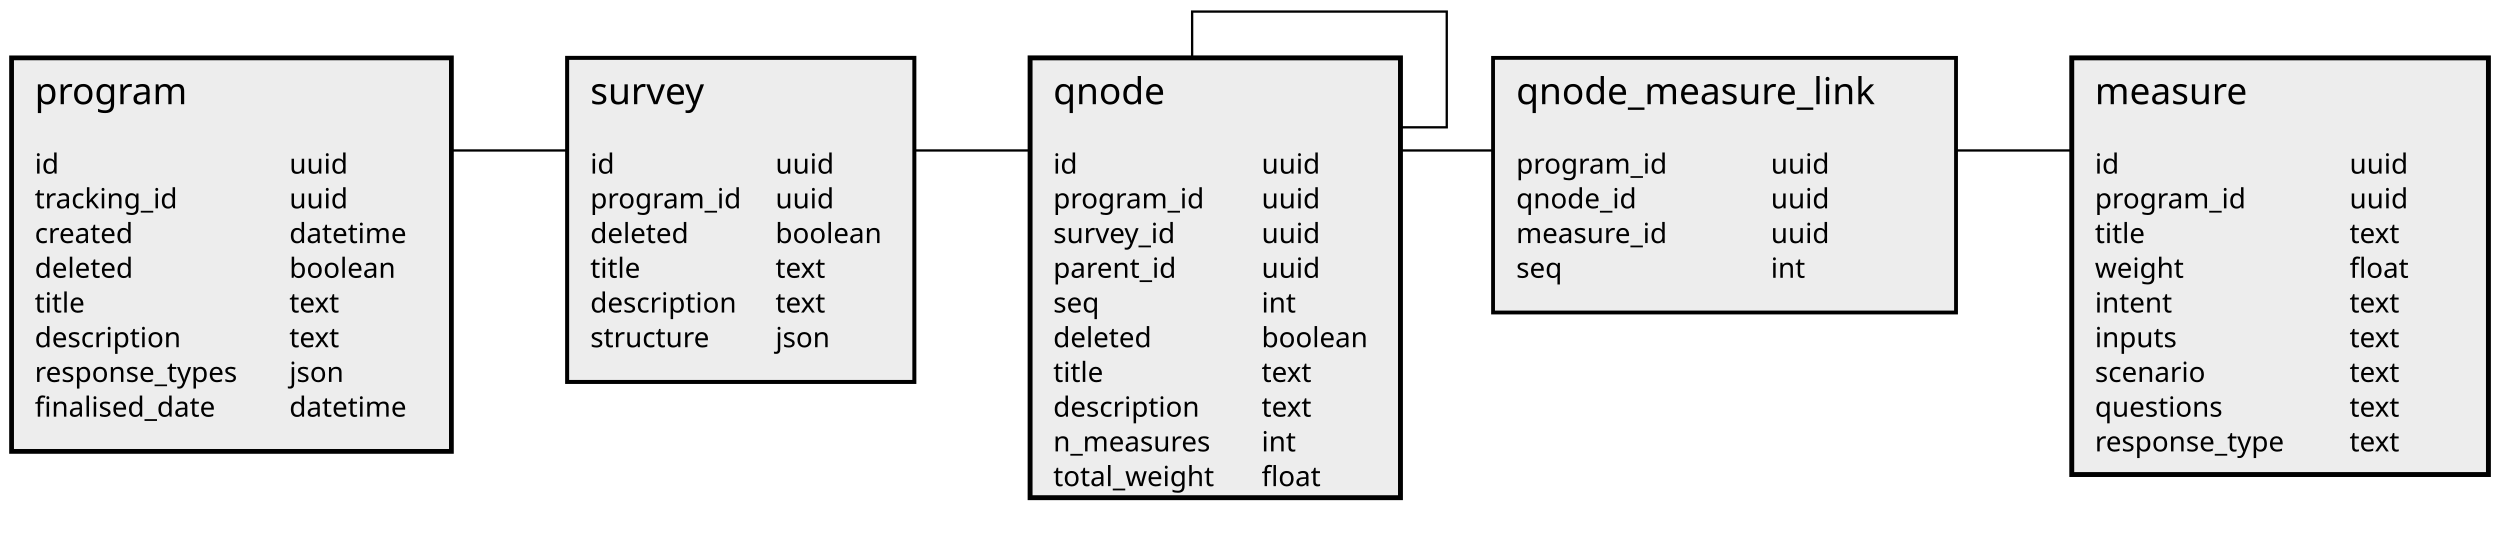
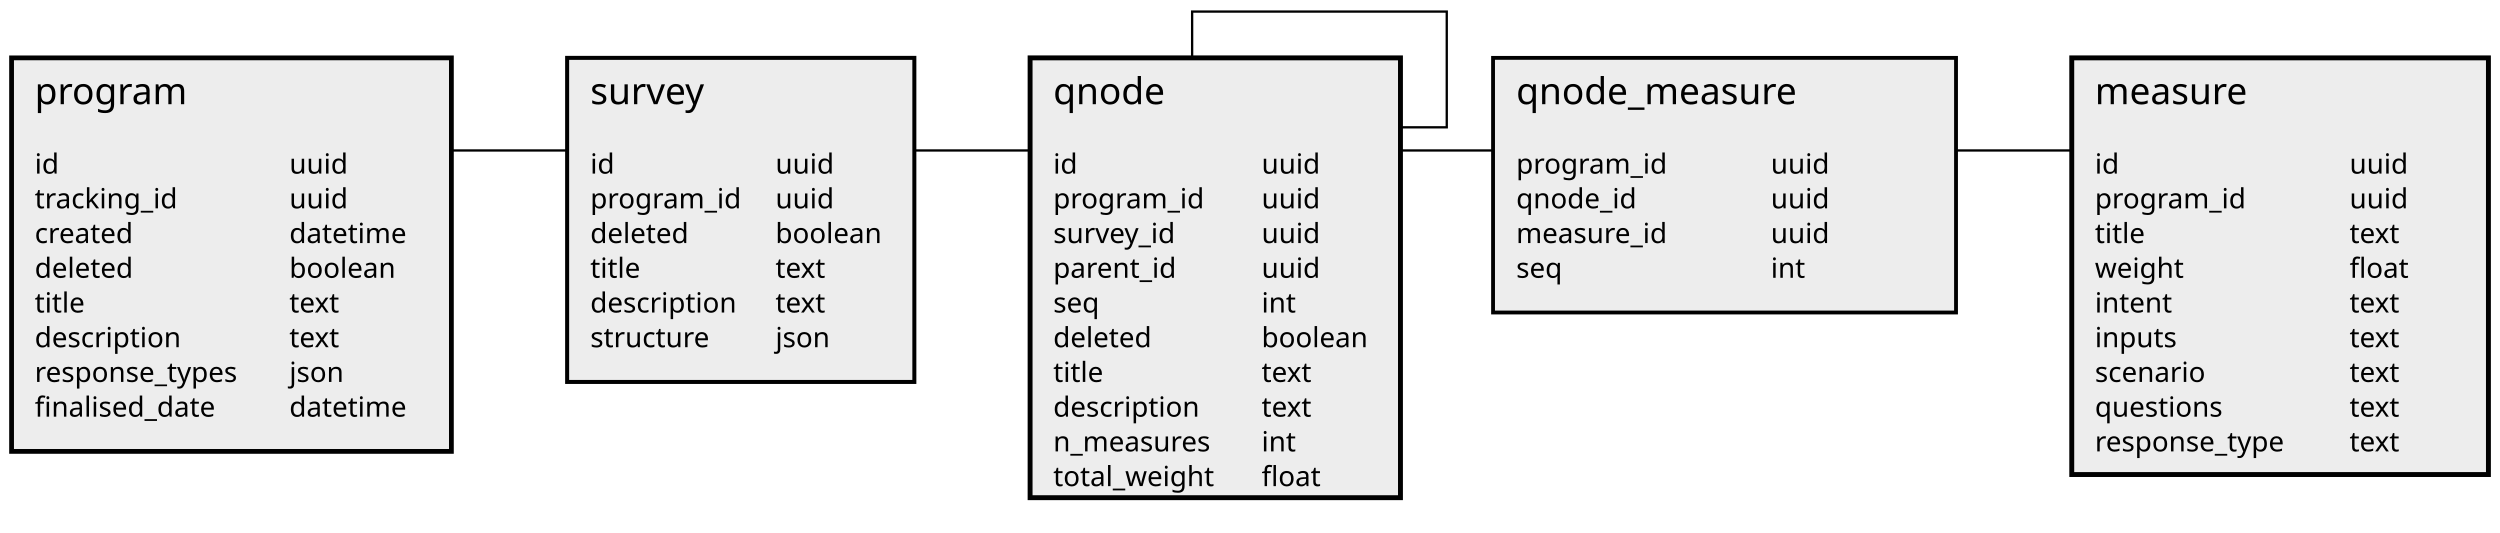
<svg xmlns="http://www.w3.org/2000/svg" version="1.1" viewBox="0 0 1080 230" stroke-miterlimit="10" id="svg3412" width="1080" height="230" style="fill:none;stroke:none">
  <defs id="defs3493" />
  <clipPath id="p.0">
    <path d="m 0,0 1280,0 0,960 L 0,960 0,0 z" clip-rule="nonzero" id="path3415" />
  </clipPath>
  <g id="layer1" transform="translate(-125,-295)">
    <path style="fill:none;stroke:#000000;stroke-width:1px;stroke-linecap:butt;stroke-linejoin:miter;stroke-opacity:1" d="m 320,360 720,0" id="path4900" />
    <path style="fill:none;stroke:#000000;stroke-width:1px;stroke-linecap:butt;stroke-linejoin:miter;stroke-opacity:1" d="m 730,350 20,0 0,-50 -110,0 0,20" id="path4902" />
    <rect style="fill:#ededed;fill-opacity:1;fill-rule:evenodd;stroke:#000000;stroke-width:1.732;stroke-miterlimit:10;stroke-opacity:1;stroke-dasharray:none" id="rect4516" width="150" height="140" x="370" y="320" />
    <rect y="320" x="130" height="170" width="190" id="rect4518" style="color:#000000;fill:#ededed;fill-opacity:1;fill-rule:evenodd;stroke:#000000;stroke-width:2.062;stroke-linecap:butt;stroke-linejoin:miter;stroke-miterlimit:10;stroke-opacity:1;stroke-dasharray:none;stroke-dashoffset:0;marker:none;visibility:visible;display:inline;overflow:visible;enable-background:accumulate" />
    <text id="text4520" y="370" x="140" style="font-size:40px;font-style:normal;font-weight:normal;line-height:125%;letter-spacing:0px;word-spacing:0px;fill:#000000;fill-opacity:1;stroke:none;font-family:Sans" xml:space="preserve">
      <tspan style="font-size:12px" id="tspan4522" y="370" x="140">id</tspan>
      <tspan style="font-size:12px" id="tspan4534" y="385" x="140">tracking_id</tspan>
      <tspan style="font-size:12px" y="400" x="140" id="tspan4702">created</tspan>
      <tspan style="font-size:12px" y="415" x="140" id="tspan5209">deleted</tspan>
      <tspan style="font-size:12px" y="430" x="140" id="tspan4704">title</tspan>
      <tspan style="font-size:12px" y="445" x="140" id="tspan4706">description</tspan>
      <tspan style="font-size:12px" y="460" x="140" id="tspan4708">response_types</tspan>
      <tspan style="font-size:12px" y="475" x="140" id="tspan4710">finalised_date</tspan>
    </text>
    <text xml:space="preserve" style="font-size:40px;font-style:normal;font-weight:normal;line-height:125%;letter-spacing:0px;word-spacing:0px;fill:#000000;fill-opacity:1;stroke:none;font-family:Sans" x="140" y="340" id="text4536">
      <tspan x="140" y="340" id="tspan4538" style="font-size:16px">program</tspan>
    </text>
    <text xml:space="preserve" style="font-size:40px;font-style:normal;font-weight:normal;line-height:125%;letter-spacing:0px;word-spacing:0px;fill:#000000;fill-opacity:1;stroke:none;font-family:Sans" x="380" y="370" id="text4540">
      <tspan x="380" y="370" id="tspan4556" style="font-size:12px">id</tspan>
      <tspan x="380" y="385" style="font-size:12px" id="tspan4747">program_id</tspan>
      <tspan x="380" y="400" style="font-size:12px" id="tspan5231">deleted</tspan>
      <tspan x="380" y="415" style="font-size:12px" id="tspan4749">title</tspan>
      <tspan x="380" y="430" style="font-size:12px" id="tspan4751">description</tspan>
      <tspan x="380" y="445" style="font-size:12px" id="tspan5217">structure</tspan>
    </text>
    <text id="text4558" y="340" x="380" style="font-size:40px;font-style:normal;font-weight:normal;line-height:125%;letter-spacing:0px;word-spacing:0px;fill:#000000;fill-opacity:1;stroke:none;font-family:Sans" xml:space="preserve">
      <tspan style="font-size:16px" id="tspan4560" y="340" x="380">survey</tspan>
    </text>
    <rect y="320" x="570" height="190" width="160" id="rect4562" style="fill:#ededed;fill-opacity:1;fill-rule:evenodd;stroke:#000000;stroke-width:2.121;stroke-miterlimit:10;stroke-opacity:1;stroke-dasharray:none" />
    <text id="text4564" y="370" x="580" style="font-size:40px;font-style:normal;font-weight:normal;line-height:125%;letter-spacing:0px;word-spacing:0px;fill:#000000;fill-opacity:1;stroke:none;font-family:Sans" xml:space="preserve">
      <tspan style="font-size:12px" id="tspan4580" y="370" x="580">id</tspan>
      <tspan style="font-size:12px" y="385" x="580" id="tspan4790">program_id</tspan>
      <tspan style="font-size:12px" y="400" x="580" id="tspan4792">survey_id</tspan>
      <tspan style="font-size:12px" y="415" x="580" id="tspan4794">parent_id</tspan>
      <tspan style="font-size:12px" y="430" x="580" id="tspan4796">seq</tspan>
      <tspan style="font-size:12px" y="445" x="580" id="tspan5221">deleted</tspan>
      <tspan style="font-size:12px" y="460" x="580" id="tspan4798">title</tspan>
      <tspan style="font-size:12px" y="475" x="580" id="tspan4800">description</tspan>
      <tspan style="font-size:12px" y="490" x="580" id="tspan4802">n_measures</tspan>
      <tspan style="font-size:12px" y="505" x="580" id="tspan4804">total_weight</tspan>
    </text>
    <text xml:space="preserve" style="font-size:40px;font-style:normal;font-weight:normal;line-height:125%;letter-spacing:0px;word-spacing:0px;fill:#000000;fill-opacity:1;stroke:none;font-family:Sans" x="580" y="340" id="text4582">
      <tspan x="580" y="340" id="tspan4584" style="font-size:16px">qnode</tspan>
    </text>
    <rect y="320" x="770" height="110" width="200" id="rect4610" style="fill:#ededed;fill-opacity:1;fill-rule:evenodd;stroke:#000000;stroke-width:1.658;stroke-miterlimit:10;stroke-opacity:1;stroke-dasharray:none" />
    <text id="text4612" y="370" x="780" style="font-size:40px;font-style:normal;font-weight:normal;line-height:125%;letter-spacing:0px;word-spacing:0px;fill:#000000;fill-opacity:1;stroke:none;font-family:Sans" xml:space="preserve">
      <tspan style="font-size:12px" id="tspan4628" y="370" x="780">program_id</tspan>
      <tspan style="font-size:12px" y="385" x="780" id="tspan4841">qnode_id</tspan>
      <tspan style="font-size:12px" y="400" x="780" id="tspan4843">measure_id</tspan>
      <tspan style="font-size:12px" y="415" x="780" id="tspan4845">seq</tspan>
    </text>
    <text xml:space="preserve" style="font-size:40px;font-style:normal;font-weight:normal;line-height:125%;letter-spacing:0px;word-spacing:0px;fill:#000000;fill-opacity:1;stroke:none;font-family:Sans" x="780" y="340" id="text4630">
-       <tspan x="780" y="340" id="tspan4632" style="font-size:16px">qnode_measure_link</tspan>
+       <tspan x="780" y="340" id="tspan4632" style="font-size:16px">qnode_measure</tspan>
    </text>
    <rect style="fill:#ededed;fill-opacity:1;fill-rule:evenodd;stroke:#000000;stroke-width:2.121;stroke-miterlimit:10;stroke-opacity:1;stroke-dasharray:none" id="rect4658" width="180" height="180" x="1020" y="320" />
    <text xml:space="preserve" style="font-size:40px;font-style:normal;font-weight:normal;line-height:125%;letter-spacing:0px;word-spacing:0px;fill:#000000;fill-opacity:1;stroke:none;font-family:Sans" x="1030" y="370" id="text4660">
      <tspan x="1030" y="370" id="tspan4676" style="font-size:12px">id</tspan>
      <tspan x="1030" y="385" style="font-size:12px" id="tspan5225">program_id</tspan>
      <tspan x="1030" y="400" style="font-size:12px" id="tspan4884">title</tspan>
      <tspan x="1030" y="415" style="font-size:12px" id="tspan4886">weight</tspan>
      <tspan x="1030" y="430" style="font-size:12px" id="tspan4888">intent</tspan>
      <tspan x="1030" y="445" style="font-size:12px" id="tspan4890">inputs</tspan>
      <tspan x="1030" y="460" style="font-size:12px" id="tspan4892">scenario</tspan>
      <tspan x="1030" y="475" style="font-size:12px" id="tspan4894">questions</tspan>
      <tspan x="1030" y="490" style="font-size:12px" id="tspan4896">response_type</tspan>
    </text>
    <text id="text4678" y="340" x="1030" style="font-size:40px;font-style:normal;font-weight:normal;line-height:125%;letter-spacing:0px;word-spacing:0px;fill:#000000;fill-opacity:1;stroke:none;font-family:Sans" xml:space="preserve">
      <tspan style="font-size:16px" id="tspan4680" y="340" x="1030">measure</tspan>
    </text>
    <text xml:space="preserve" style="font-size:40px;font-style:normal;font-weight:normal;line-height:125%;letter-spacing:0px;word-spacing:0px;fill:#000000;fill-opacity:1;stroke:none;font-family:Sans" x="250" y="370" id="text5435">
      <tspan x="250" y="370" id="tspan5437" style="font-size:12px">uuid</tspan>
      <tspan x="250" y="385" id="tspan5439" style="font-size:12px">uuid</tspan>
      <tspan id="tspan5441" x="250" y="400" style="font-size:12px">datetime</tspan>
      <tspan x="250" y="415" style="font-size:12px" id="tspan5211">boolean</tspan>
      <tspan id="tspan5443" x="250" y="430" style="font-size:12px">text</tspan>
      <tspan id="tspan5445" x="250" y="445" style="font-size:12px">text</tspan>
      <tspan id="tspan5447" x="250" y="460" style="font-size:12px">json</tspan>
      <tspan x="250" y="475" style="font-size:12px" id="tspan5451">datetime</tspan>
      <tspan id="tspan5449" x="250" y="490" style="font-size:12px" />
    </text>
    <text id="text5455" y="370" x="460" style="font-size:40px;font-style:normal;font-weight:normal;line-height:125%;letter-spacing:0px;word-spacing:0px;fill:#000000;fill-opacity:1;stroke:none;font-family:Sans" xml:space="preserve">
      <tspan style="font-size:12px" id="tspan5457" y="370" x="460">uuid</tspan>
      <tspan id="tspan5459" style="font-size:12px" y="385" x="460">uuid</tspan>
      <tspan style="font-size:12px" y="400" x="460" id="tspan5235">boolean</tspan>
      <tspan id="tspan5461" style="font-size:12px" y="415" x="460">text</tspan>
      <tspan id="tspan5463" style="font-size:12px" y="430" x="460">text</tspan>
      <tspan style="font-size:12px" y="445" x="460" id="tspan5219">json</tspan>
    </text>
    <text xml:space="preserve" style="font-size:40px;font-style:normal;font-weight:normal;line-height:125%;letter-spacing:0px;word-spacing:0px;fill:#000000;fill-opacity:1;stroke:none;font-family:Sans" x="670" y="370" id="text5469">
      <tspan x="670" y="370" id="tspan5471" style="font-size:12px">uuid</tspan>
      <tspan id="tspan5473" x="670" y="385" style="font-size:12px">uuid</tspan>
      <tspan id="tspan5475" x="670" y="400" style="font-size:12px">uuid</tspan>
      <tspan id="tspan5477" x="670" y="415" style="font-size:12px">uuid</tspan>
      <tspan id="tspan5479" x="670" y="430" style="font-size:12px">int</tspan>
      <tspan x="670" y="445" style="font-size:12px" id="tspan5223">boolean</tspan>
      <tspan id="tspan5481" x="670" y="460" style="font-size:12px">text</tspan>
      <tspan id="tspan5483" x="670" y="475" style="font-size:12px">text</tspan>
      <tspan id="tspan5485" x="670" y="490" style="font-size:12px">int</tspan>
      <tspan id="tspan5487" x="670" y="505" style="font-size:12px">float</tspan>
    </text>
    <text xml:space="preserve" style="font-size:40px;font-style:normal;font-weight:normal;line-height:125%;letter-spacing:0px;word-spacing:0px;fill:#000000;fill-opacity:1;stroke:none;font-family:Sans" x="890" y="370" id="text5489">
      <tspan x="890" y="370" id="tspan5491" style="font-size:12px">uuid</tspan>
      <tspan id="tspan5493" x="890" y="385" style="font-size:12px">uuid</tspan>
      <tspan id="tspan5495" x="890" y="400" style="font-size:12px">uuid</tspan>
      <tspan id="tspan5497" x="890" y="415" style="font-size:12px">int</tspan>
    </text>
    <text id="text5499" y="370" x="1140" style="font-size:40px;font-style:normal;font-weight:normal;line-height:125%;letter-spacing:0px;word-spacing:0px;fill:#000000;fill-opacity:1;stroke:none;font-family:Sans" xml:space="preserve">
      <tspan style="font-size:12px" id="tspan5501" y="370" x="1140">uuid</tspan>
      <tspan style="font-size:12px" y="385" x="1140" id="tspan5227">uuid</tspan>
      <tspan id="tspan5505" style="font-size:12px" y="400" x="1140">text</tspan>
      <tspan id="tspan5507" style="font-size:12px" y="415" x="1140">float</tspan>
      <tspan id="tspan5509" style="font-size:12px" y="430" x="1140">text</tspan>
      <tspan id="tspan5511" style="font-size:12px" y="445" x="1140">text</tspan>
      <tspan id="tspan5513" style="font-size:12px" y="460" x="1140">text</tspan>
      <tspan id="tspan5515" style="font-size:12px" y="475" x="1140">text</tspan>
      <tspan id="tspan5517" style="font-size:12px" y="490" x="1140">text</tspan>
    </text>
  </g>
</svg>
